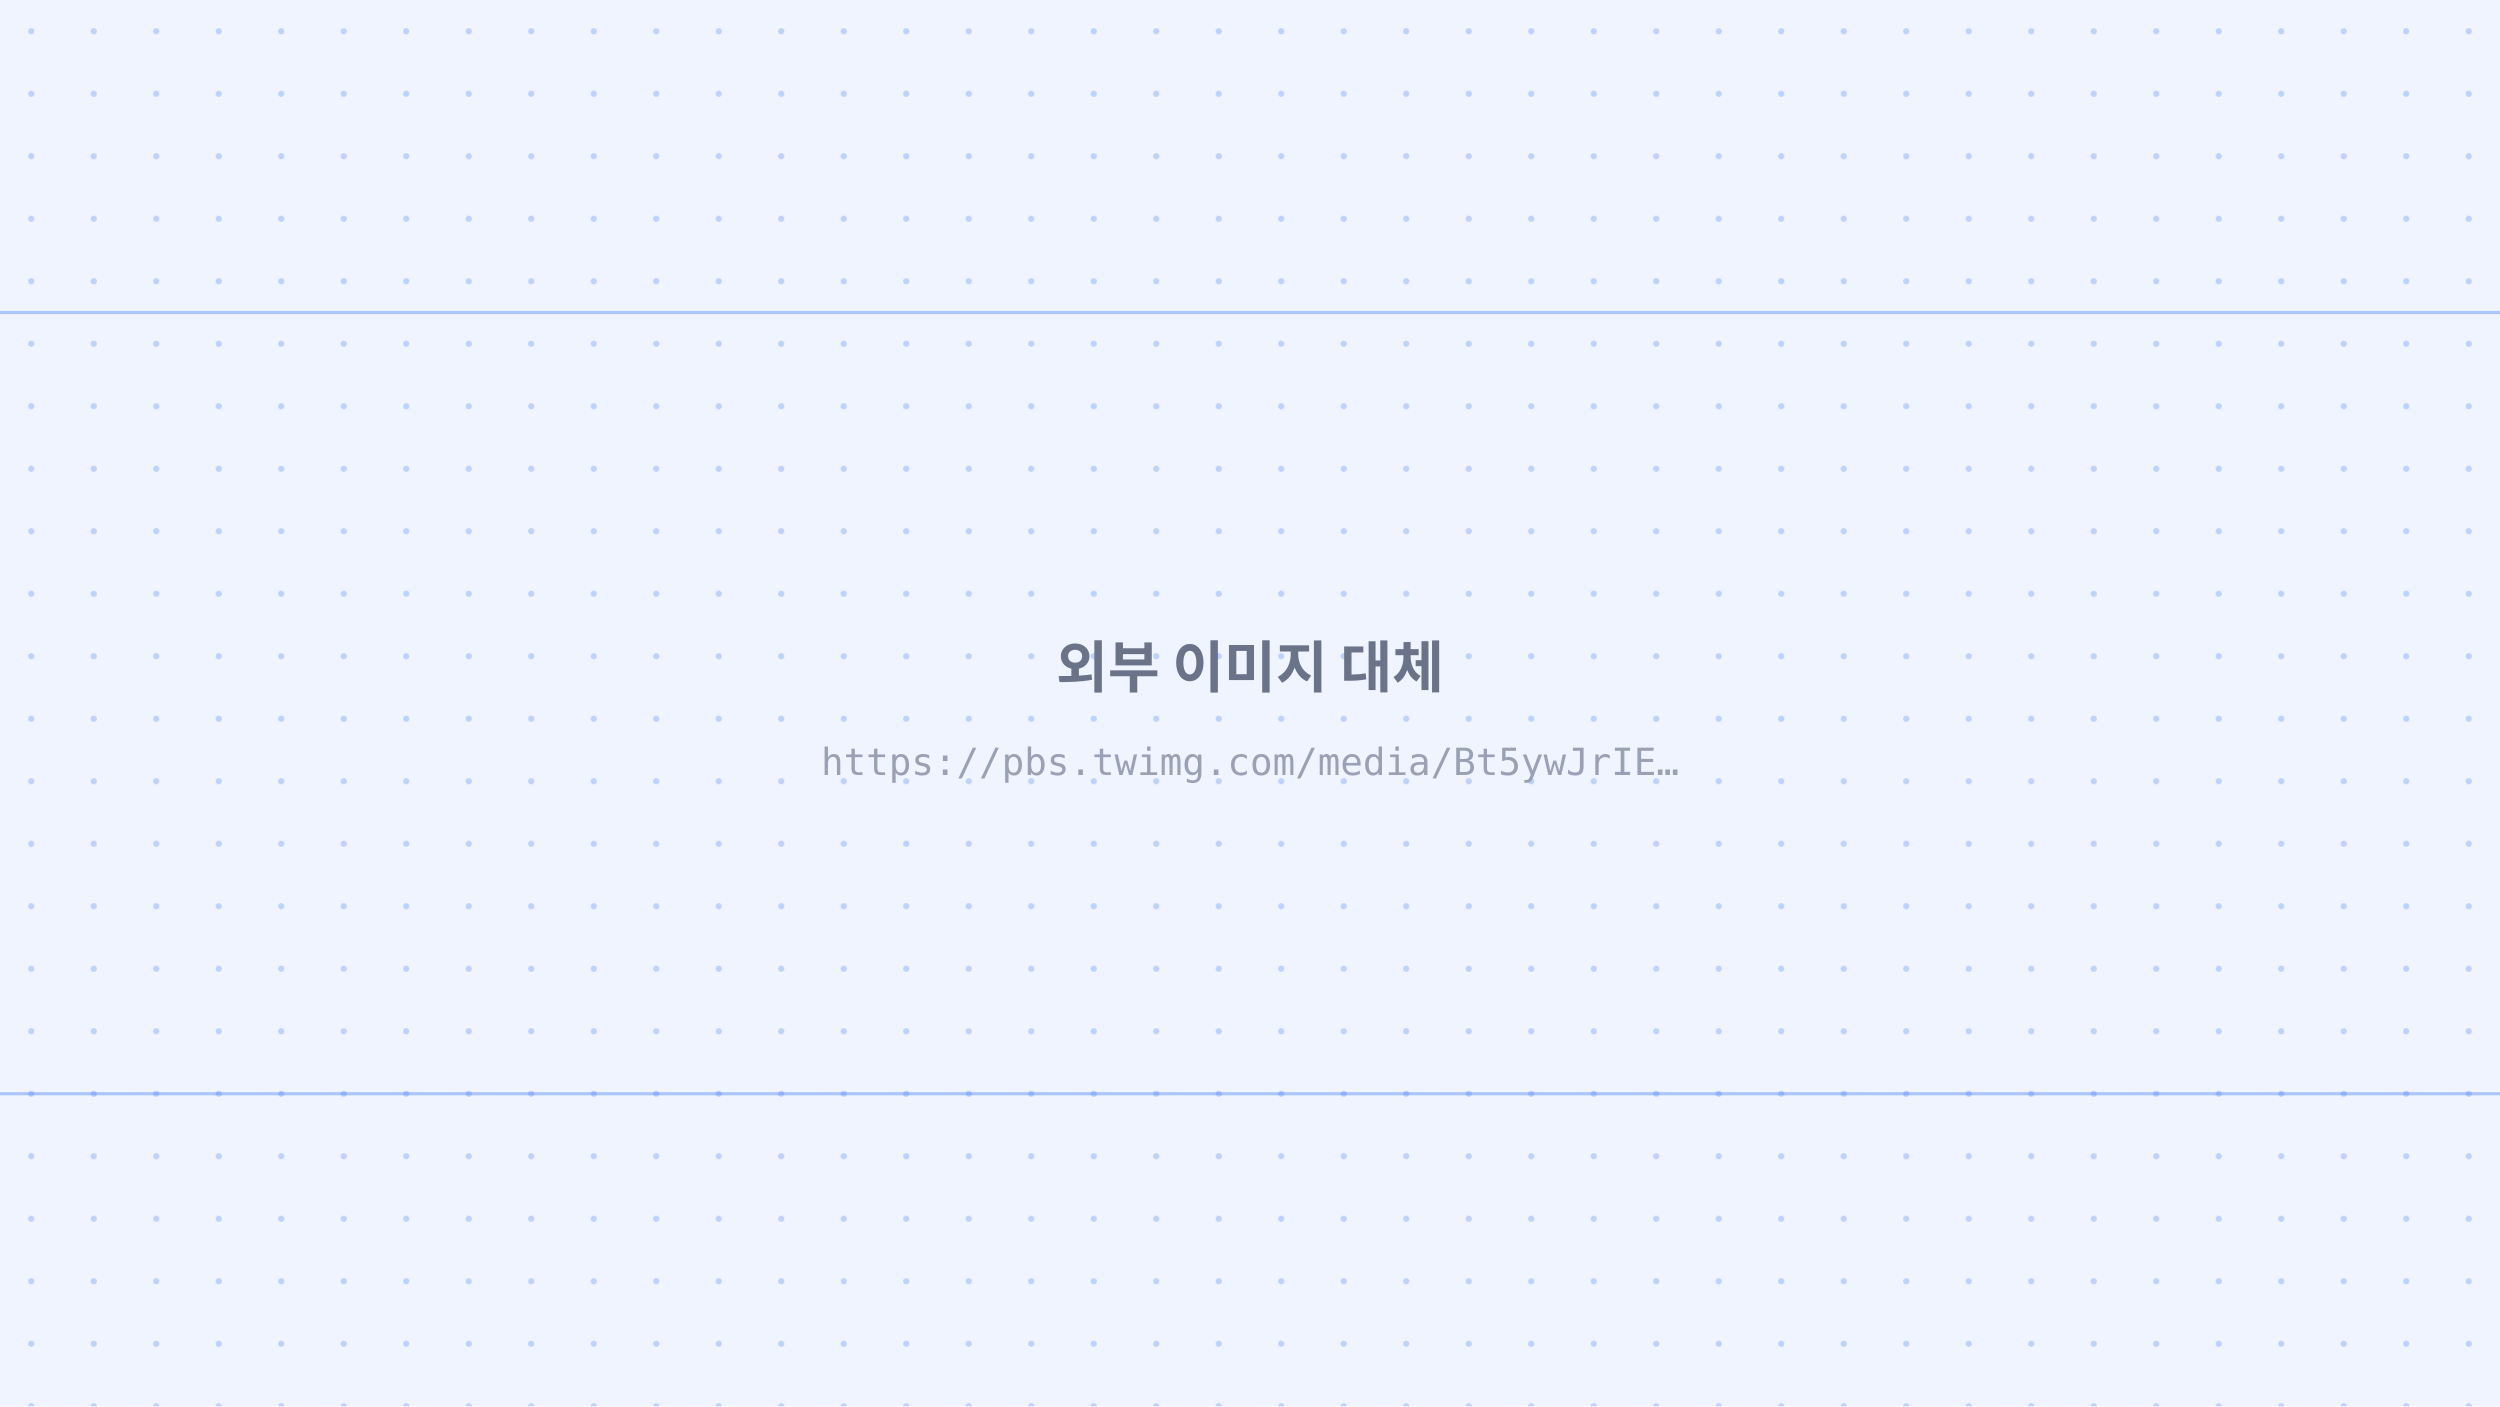
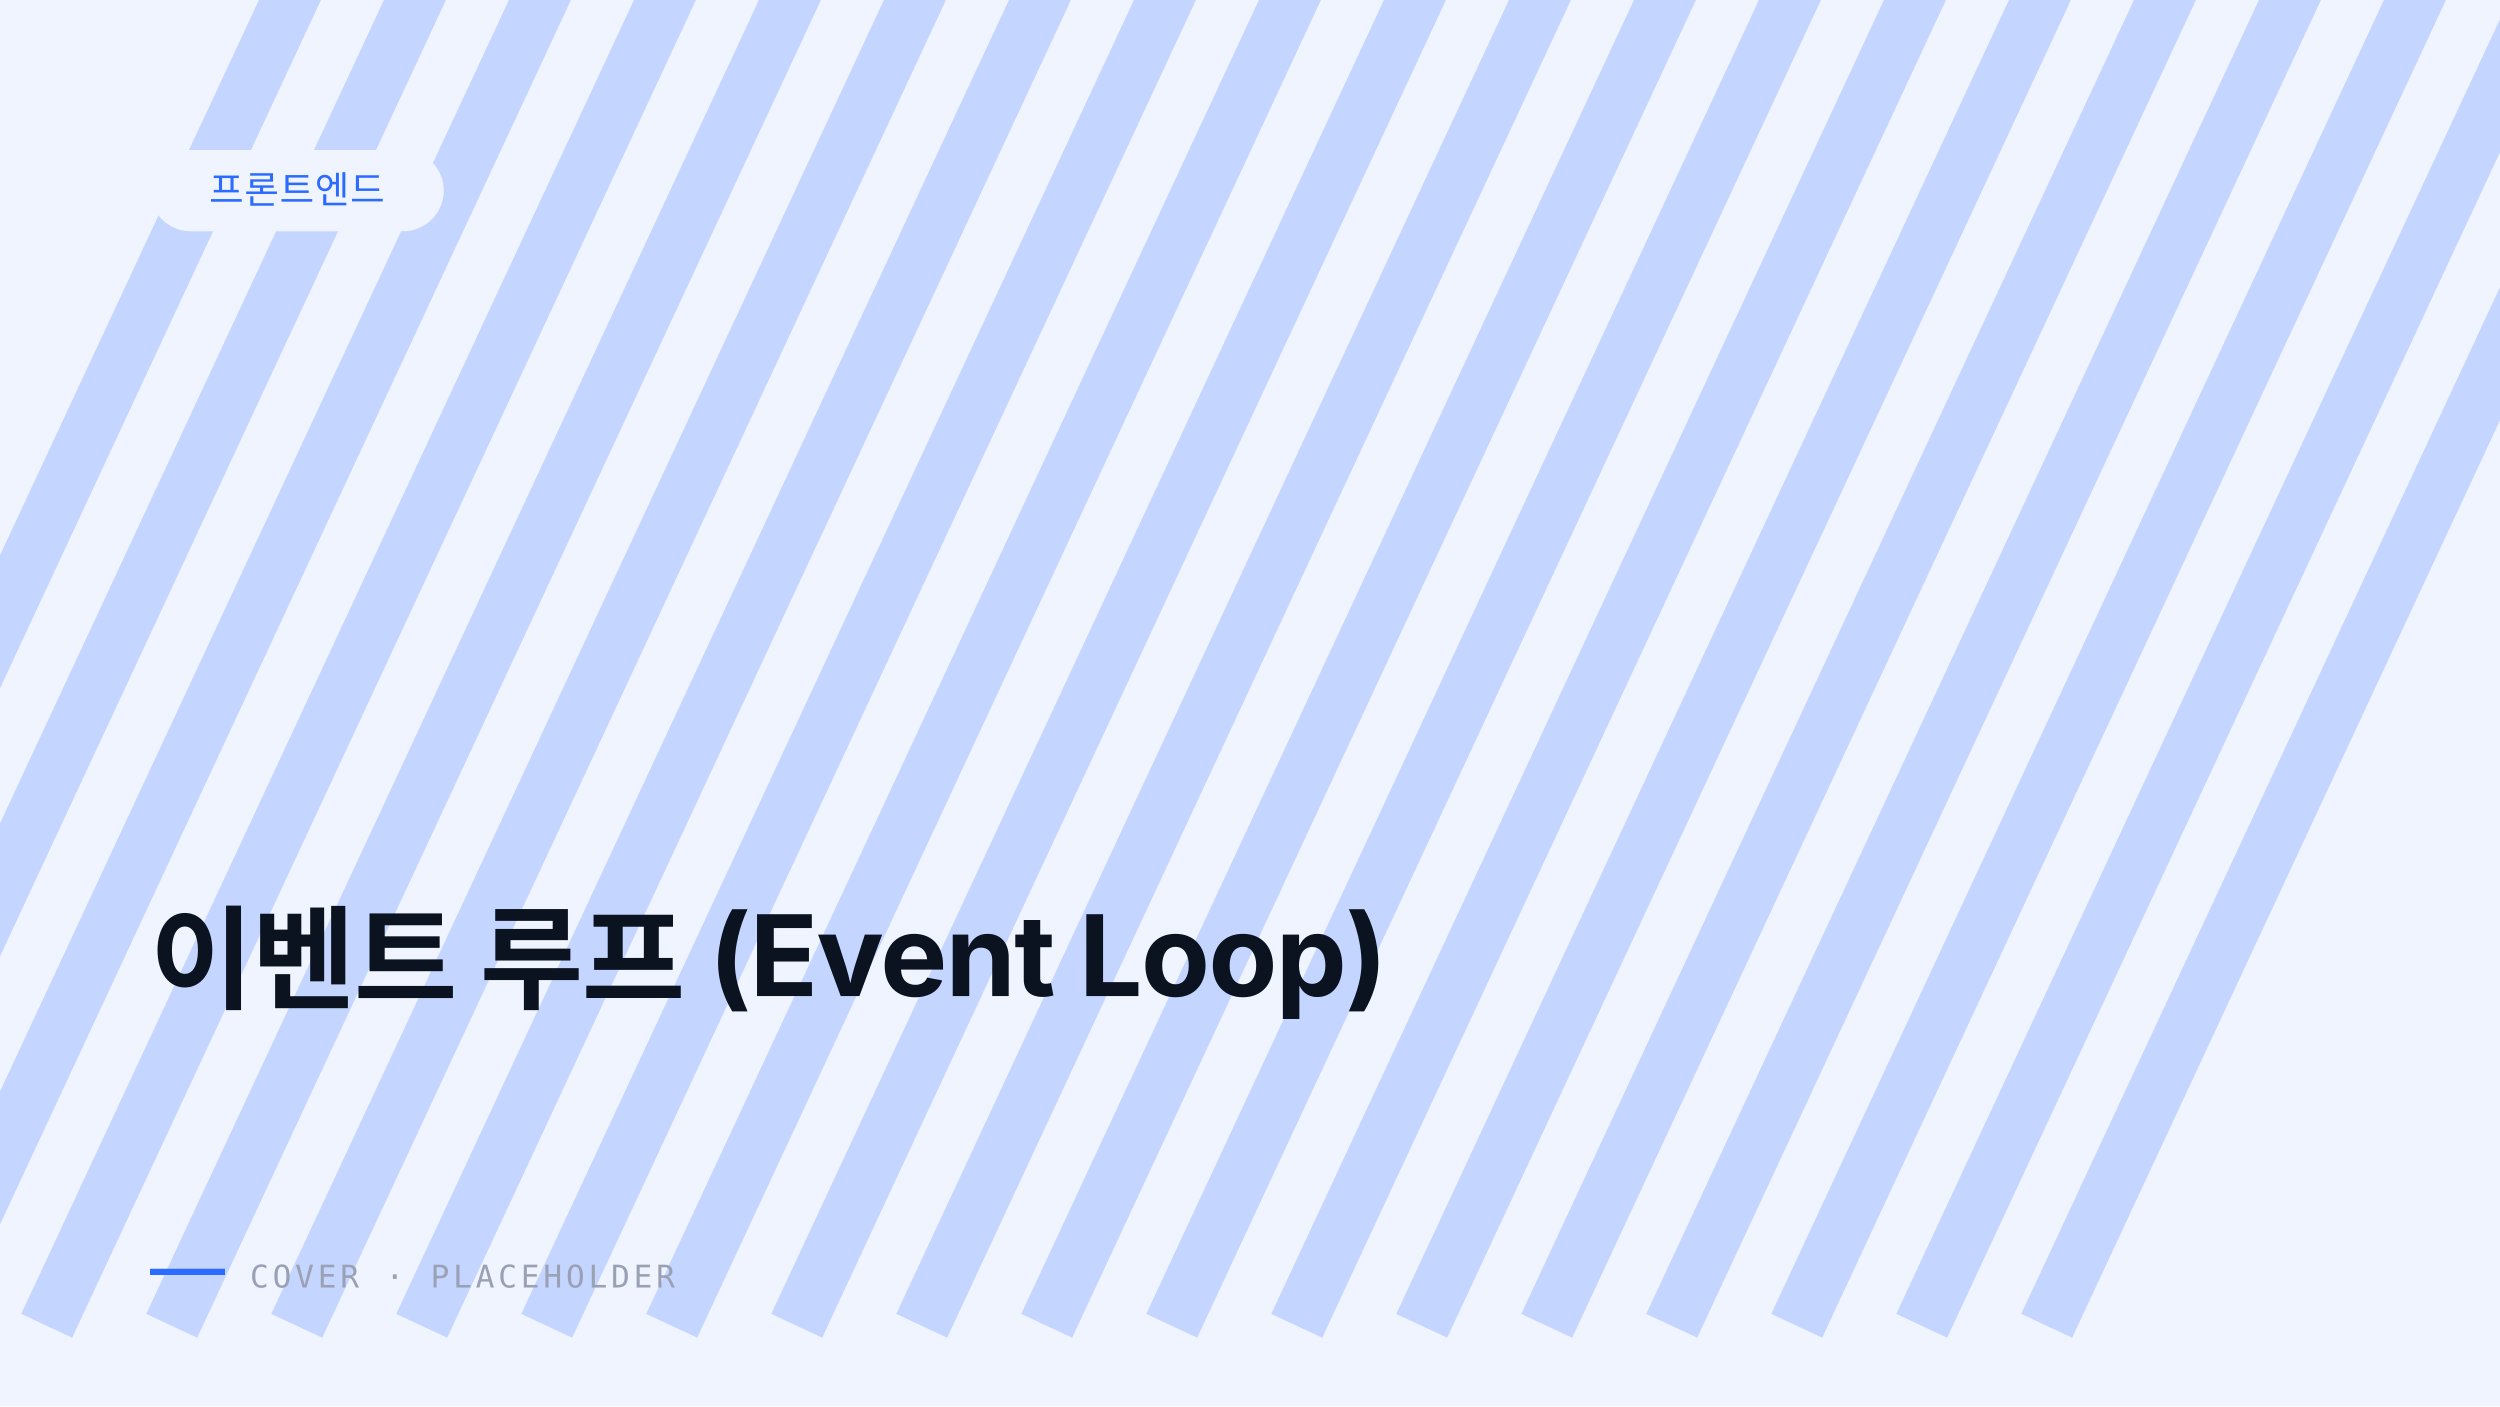
<svg xmlns="http://www.w3.org/2000/svg" viewBox="0 0 800 450" preserveAspectRatio="xMidYMid slice">
-   <defs>
-     <pattern id="p" width="20" height="20" patternUnits="userSpaceOnUse">
-       <rect width="20" height="20" fill="#eff4ff" />
-       <circle cx="10" cy="10" r="1" fill="#2b6cff" opacity="0.25" />
-     </pattern>
-   </defs>
-   <rect width="800" height="450" fill="url(#p)" />
-   <g fill="none" stroke="#2b6cff" stroke-width="1" opacity="0.35">
-     <line x1="0" y1="100" x2="800" y2="100" />
-     <line x1="0" y1="350" x2="800" y2="350" />
+   <rect width="800" height="450" fill="#eff4ff" />
+   <g fill="#2b6cff" opacity="0.22">
+     <rect x="-20" y="-50" width="18" height="500" transform="rotate(25 0 225)" />
+     <rect x="20" y="-50" width="18" height="500" transform="rotate(25 40 225)" />
+     <rect x="60" y="-50" width="18" height="500" transform="rotate(25 80 225)" />
+     <rect x="100" y="-50" width="18" height="500" transform="rotate(25 120 225)" />
+     <rect x="140" y="-50" width="18" height="500" transform="rotate(25 160 225)" />
+     <rect x="180" y="-50" width="18" height="500" transform="rotate(25 200 225)" />
+     <rect x="220" y="-50" width="18" height="500" transform="rotate(25 240 225)" />
+     <rect x="260" y="-50" width="18" height="500" transform="rotate(25 280 225)" />
+     <rect x="300" y="-50" width="18" height="500" transform="rotate(25 320 225)" />
+     <rect x="340" y="-50" width="18" height="500" transform="rotate(25 360 225)" />
+     <rect x="380" y="-50" width="18" height="500" transform="rotate(25 400 225)" />
+     <rect x="420" y="-50" width="18" height="500" transform="rotate(25 440 225)" />
+     <rect x="460" y="-50" width="18" height="500" transform="rotate(25 480 225)" />
+     <rect x="500" y="-50" width="18" height="500" transform="rotate(25 520 225)" />
+     <rect x="540" y="-50" width="18" height="500" transform="rotate(25 560 225)" />
+     <rect x="580" y="-50" width="18" height="500" transform="rotate(25 600 225)" />
+     <rect x="620" y="-50" width="18" height="500" transform="rotate(25 640 225)" />
+     <rect x="660" y="-50" width="18" height="500" transform="rotate(25 680 225)" />
+     <rect x="700" y="-50" width="18" height="500" transform="rotate(25 720 225)" />
+     <rect x="740" y="-50" width="18" height="500" transform="rotate(25 760 225)" />
  </g>
-   <text x="400" y="220" text-anchor="middle" font-family="'Pretendard Variable', -apple-system, sans-serif" font-size="18" fill="#6b7389" font-weight="600">외부 이미지 대체</text>
-   <text x="400" y="248" text-anchor="middle" font-family="'JetBrains Mono', monospace" font-size="12" fill="#9aa1b4">https://pbs.twimg.com/media/Bt5ywJrIE…</text>
+   <g transform="translate(48 48)">
+     <rect width="94" height="26" rx="13" fill="#eff4ff" />
+     <text x="47" y="17" text-anchor="middle" font-family="'Pretendard Variable', sans-serif" font-size="12" font-weight="500" fill="#2b6cff" letter-spacing="0.02em">프론트엔드</text>
+   </g>
+   <text x="48" y="320" font-family="'Pretendard Variable', 'Pretendard', -apple-system, sans-serif" font-size="36" font-weight="700" fill="#0b1220" letter-spacing="-0.5">이벤트 루프 (Event Loop)</text>
+   <rect x="48" y="406" width="24" height="2" fill="#2b6cff" />
+   <text x="80" y="412" font-family="'JetBrains Mono', monospace" font-size="10" fill="#9aa1b4" letter-spacing="0.12em">COVER · PLACEHOLDER</text>
</svg>
